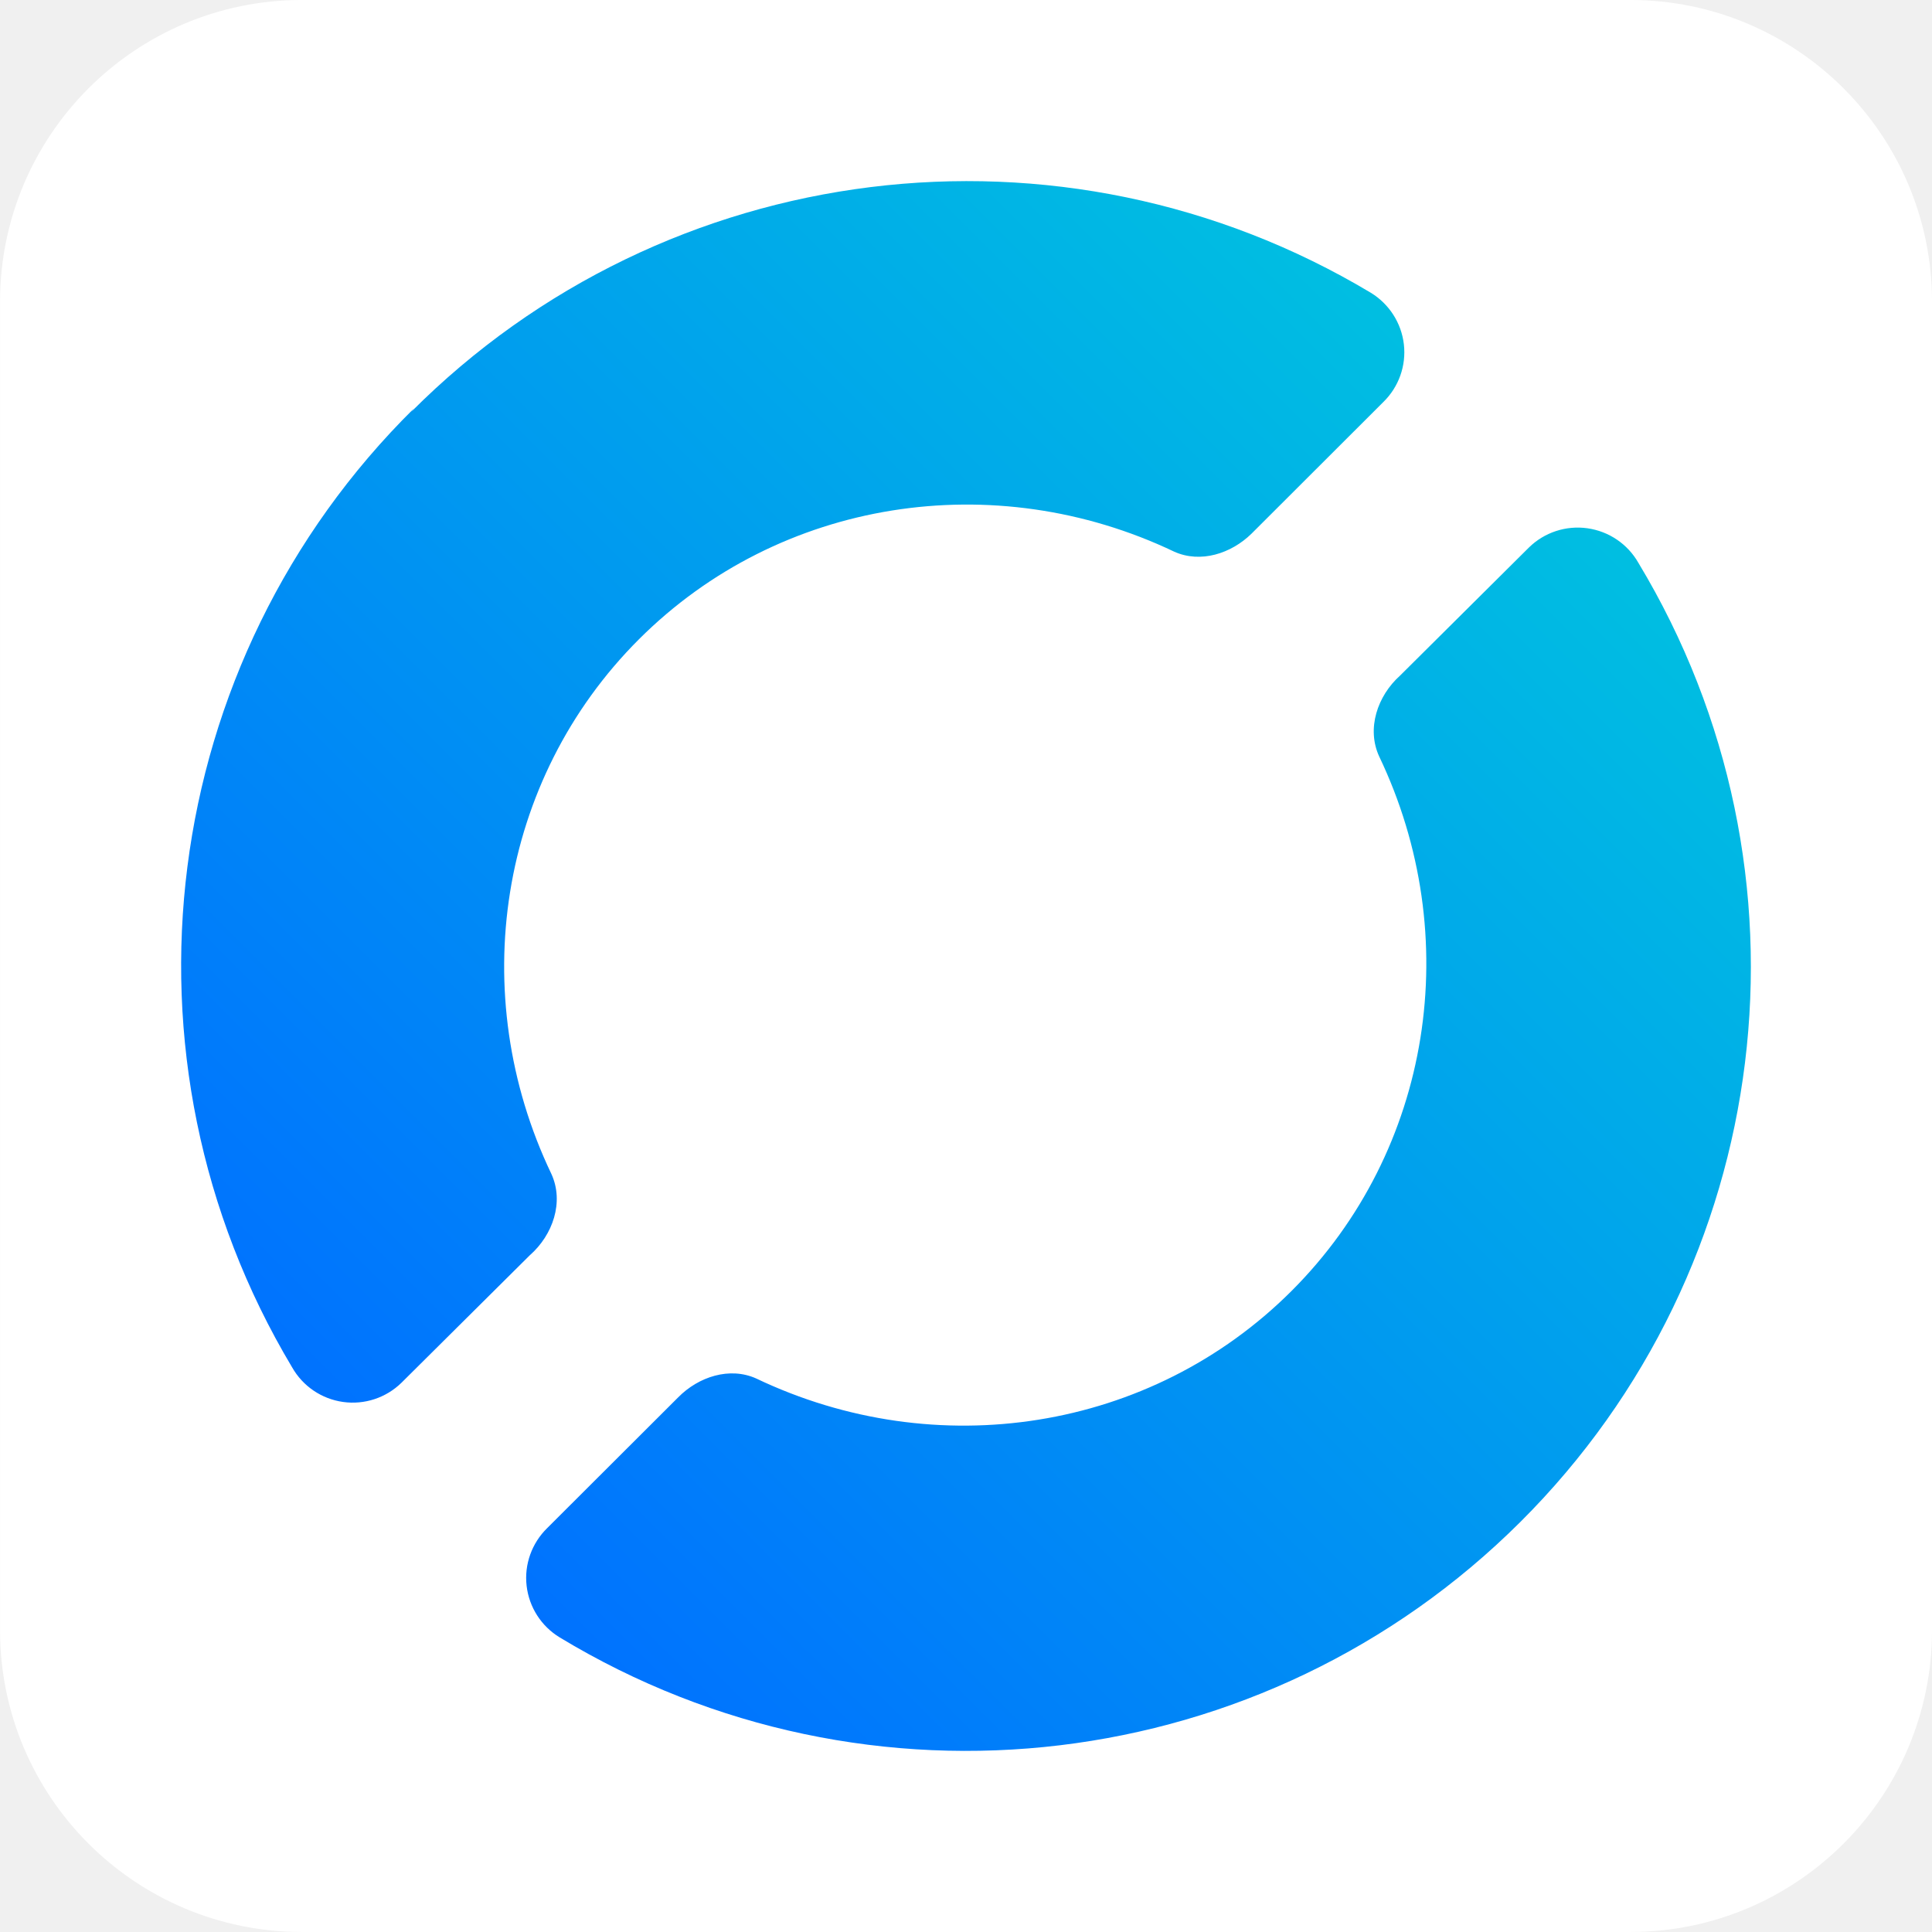
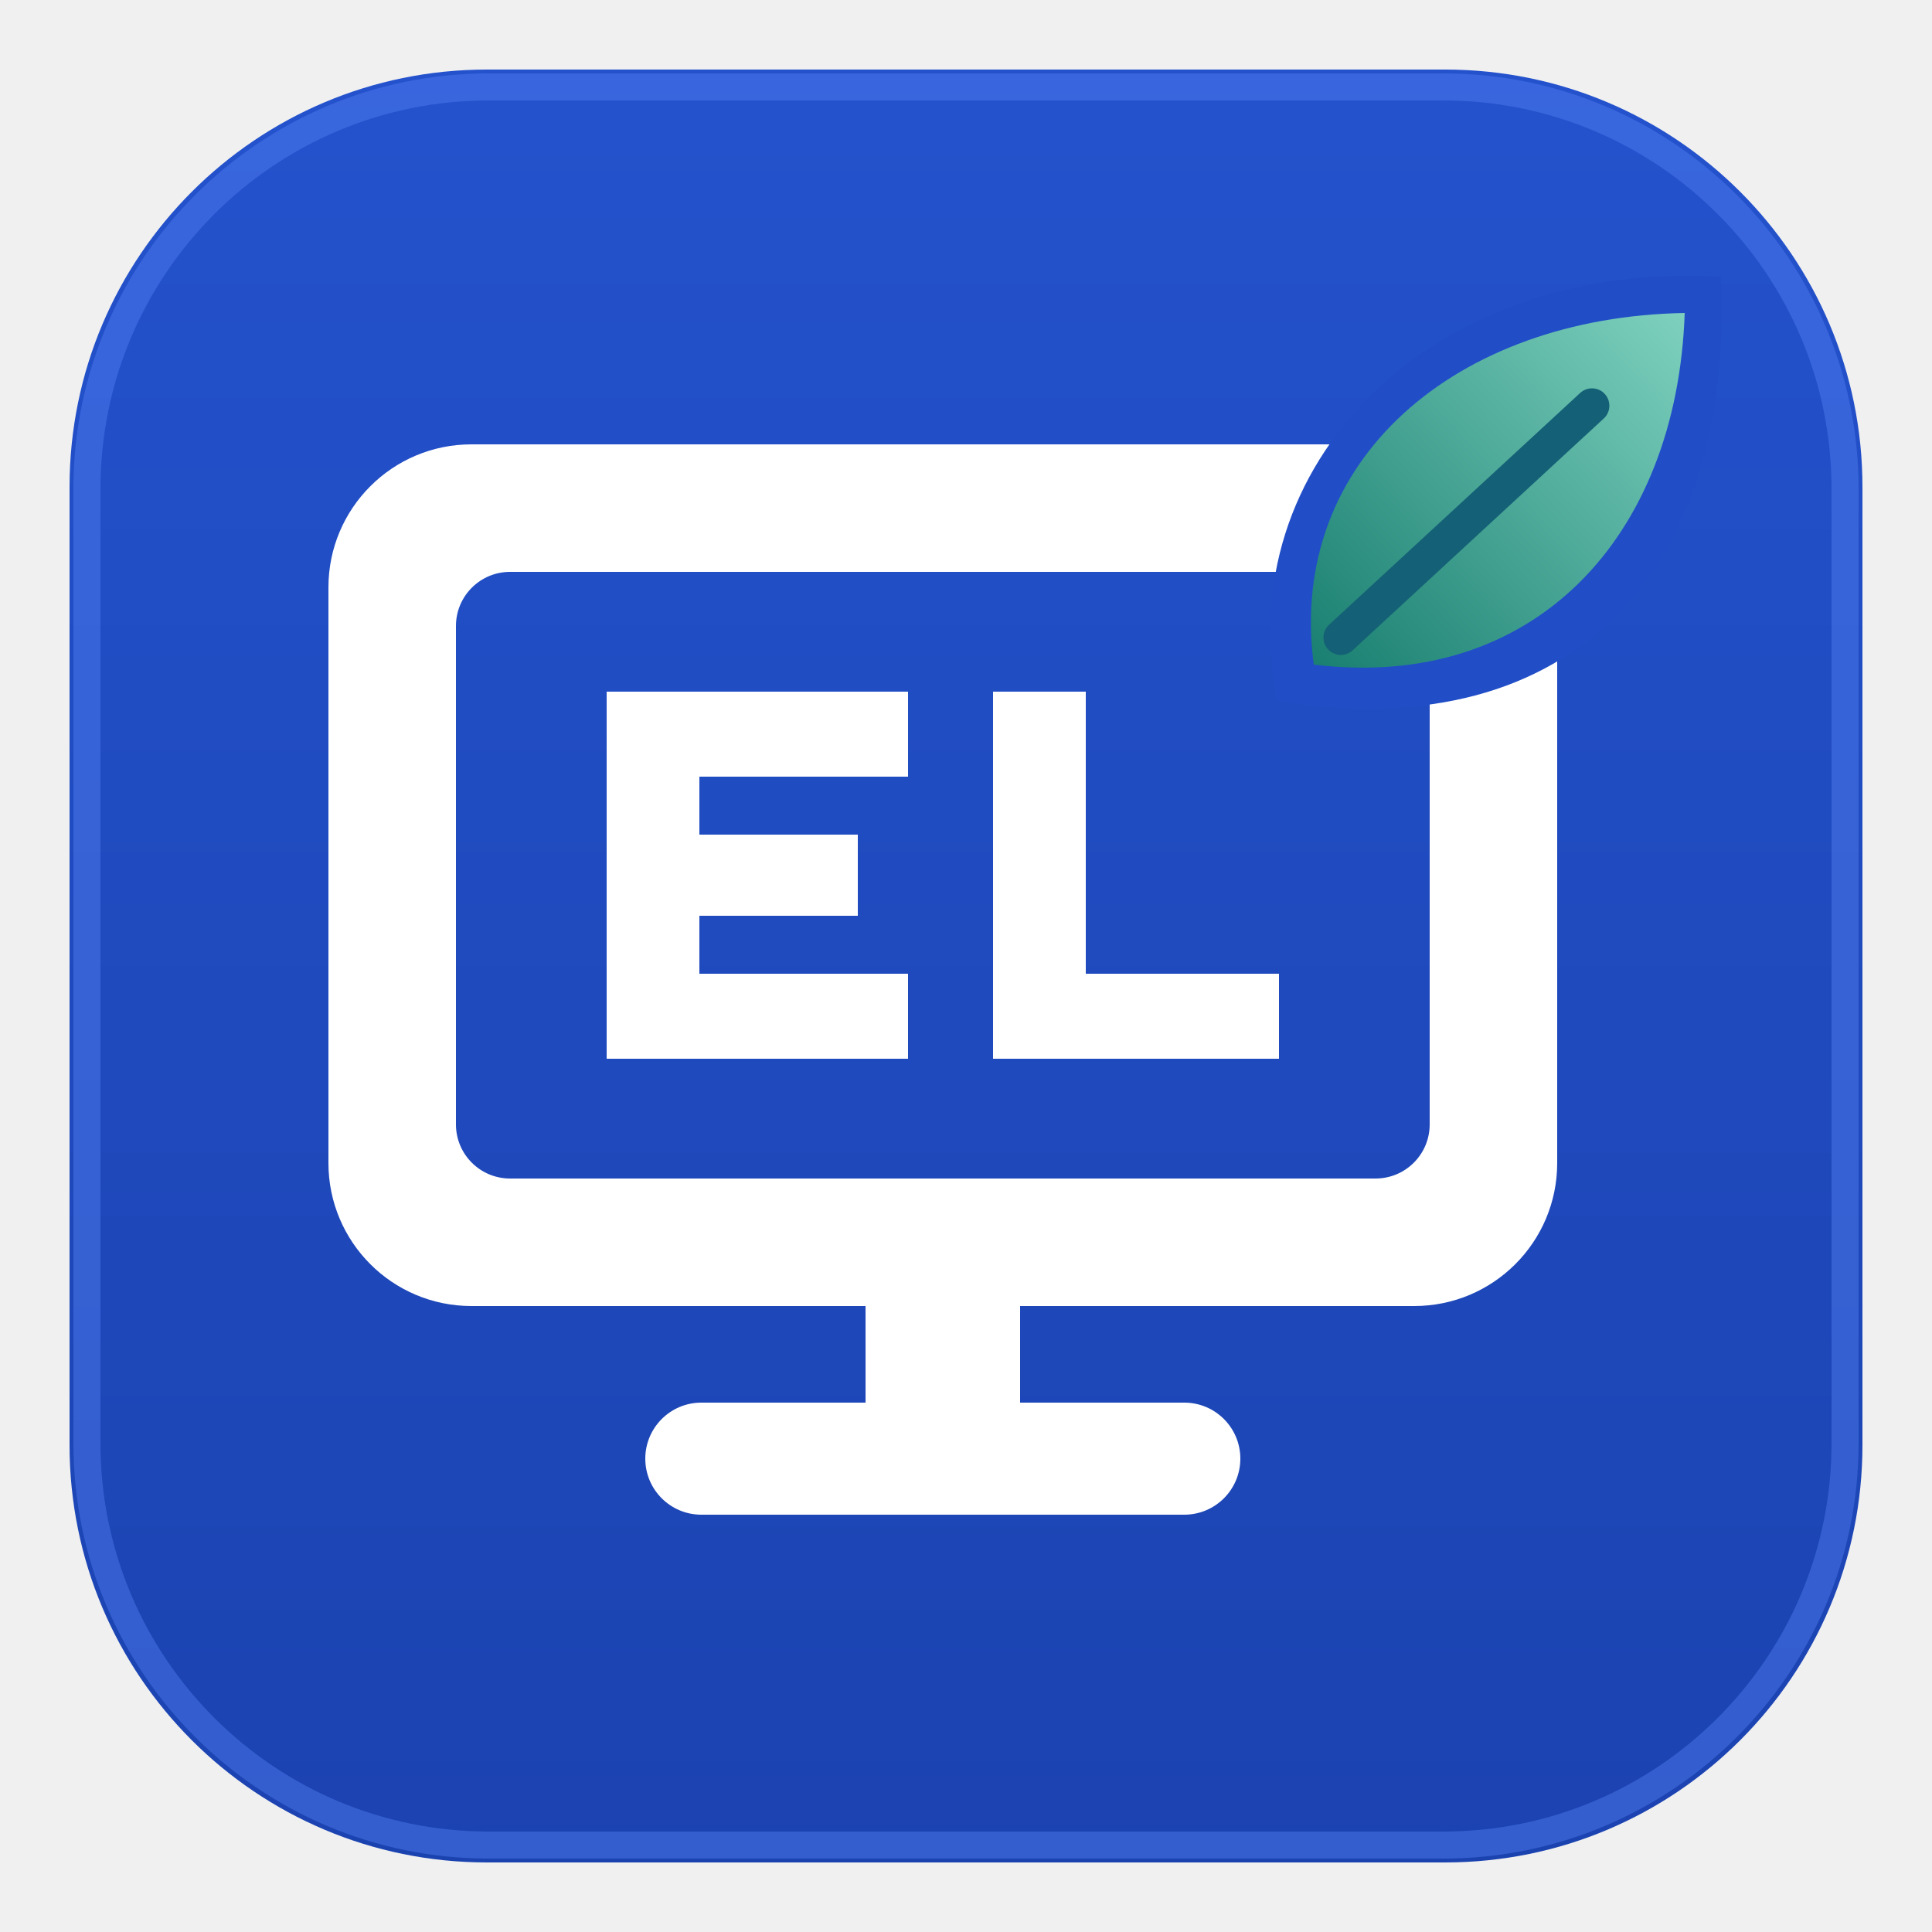
- <svg xmlns="http://www.w3.org/2000/svg" xmlns:xlink="http://www.w3.org/1999/xlink" style="isolation:isolate" viewBox="66.993 897.484 32 32" version="1.1" id="svg11" xml:space="preserve" width="32" height="32">
-   <defs id="defs15">
-     <linearGradient xlink:href="#a" id="linearGradient765" gradientUnits="userSpaceOnUse" gradientTransform="matrix(26.00048,0,0,25.99936,17.98453,891.7487)" x1="0.148" y1="0.851" x2="0.845" y2="0.154" />
+ <svg xmlns="http://www.w3.org/2000/svg" width="128" height="128" viewBox="0 0 1000 1000">
+   <defs>
+     <linearGradient id="bg" x1="500" y1="0" x2="500" y2="1000" gradientUnits="userSpaceOnUse">
+       <stop offset="0" stop-color="#2453CE" />
+       <stop offset="1" stop-color="#1B42AF" />
+     </linearGradient>
+     <linearGradient id="leaf" x1="670" y1="354" x2="880" y2="154" gradientUnits="userSpaceOnUse">
+       <stop offset="0" stop-color="#147B6D" />
+       <stop offset="1" stop-color="#82D4C1" />
+     </linearGradient>
  </defs>
-   <linearGradient id="a" x1="0.148" x2="0.845" y1="0.851" y2="0.154" gradientTransform="matrix(26.301,0,0,26.331,90.67354,911.7572)" gradientUnits="userSpaceOnUse">
-     <stop offset="0" stop-color="#004ba6" id="stop4" style="stop-color:#0071ff;stop-opacity:1;" />
-     <stop offset="1" stop-color="#00bfe1" id="stop6" style="stop-color:#00bfe1;stop-opacity:1;" />
-   </linearGradient>
-   <g id="g763" transform="translate(52.0085,8.73577)">
-     <g id="g761">
-       <rect style="fill:#ffffff;fill-opacity:1;stroke:none;stroke-width:1;stroke-dasharray:none;stroke-opacity:1;paint-order:fill markers stroke" id="rect757" width="32" height="32" x="14.985" y="888.748" rx="5" ry="5" />
-       <path fill="url(#a)" d="m 40.309,897.816 -2.135,2.122 c -0.376,0.337 -0.557,0.879 -0.347,1.337 1.423,2.976 0.883,6.524 -1.451,8.856 -2.335,2.331 -5.887,2.871 -8.867,1.449 -0.439,-0.197 -0.954,-0.03 -1.292,0.313 l -2.17,2.166 c -0.255,0.25 -0.381,0.602 -0.34,0.956 0.041,0.354 0.243,0.669 0.548,0.854 5.113,3.095 11.679,2.306 15.911,-1.912 4.232,-4.216 5.039,-10.773 1.955,-15.887 -0.177,-0.311 -0.489,-0.522 -0.844,-0.572 -0.355,-0.05 -0.713,0.068 -0.968,0.318 z M 21.843,895.511 c -4.253,4.2 -5.086,10.758 -2.02,15.885 0.177,0.312 0.488,0.523 0.843,0.573 0.355,0.05 0.713,-0.068 0.969,-0.319 l 2.123,-2.109 c 0.385,-0.337 0.572,-0.885 0.359,-1.349 -1.423,-2.976 -0.884,-6.524 1.451,-8.856 2.334,-2.331 5.887,-2.871 8.866,-1.45 0.434,0.195 0.942,0.033 1.281,-0.3 l 2.182,-2.179 c 0.255,-0.249 0.381,-0.601 0.34,-0.956 -0.041,-0.353 -0.243,-0.668 -0.548,-0.854 -5.122,-3.068 -11.678,-2.255 -15.893,1.972 z" id="path759" style="fill:url(#linearGradient765);stroke-width:0.988" />
-     </g>
-   </g>
+   <rect x="36" y="36" width="928" height="928" rx="216" fill="url(#bg)" />
+   <rect x="45" y="45" width="910" height="910" rx="208" fill="none" stroke="#5280F2" stroke-opacity="0.45" stroke-width="14" />
+   <rect x="170" y="230" width="636" height="446" rx="74" fill="#FFFFFF" />
+   <rect x="236" y="296" width="504" height="314" rx="28" fill="url(#bg)" />
+   <rect x="448" y="664" width="80" height="74" fill="#FFFFFF" />
+   <rect x="334" y="726" width="308" height="58" rx="29" fill="#FFFFFF" />
+   <path fill="#FFFFFF" d="M314 358h156v44H362v30h82v42h-82v30h108v44H314V358zm200 0h48v146h100v44H514V358z" />
+   <path fill="#214EC7" d="M661.3 362.7C636.1 241.9 739.7 134.1 890.7 143.3 897.9 292.3 816.1 387.9 661.3 362.7z" />
+   <path fill="url(#leaf)" d="M680 344C666 238 754 164 872 162 868 278 794 358 680 344z" />
+   <path d="M694 330L824 210" fill="none" stroke="#146076" stroke-width="18" stroke-linecap="round" />
</svg>
